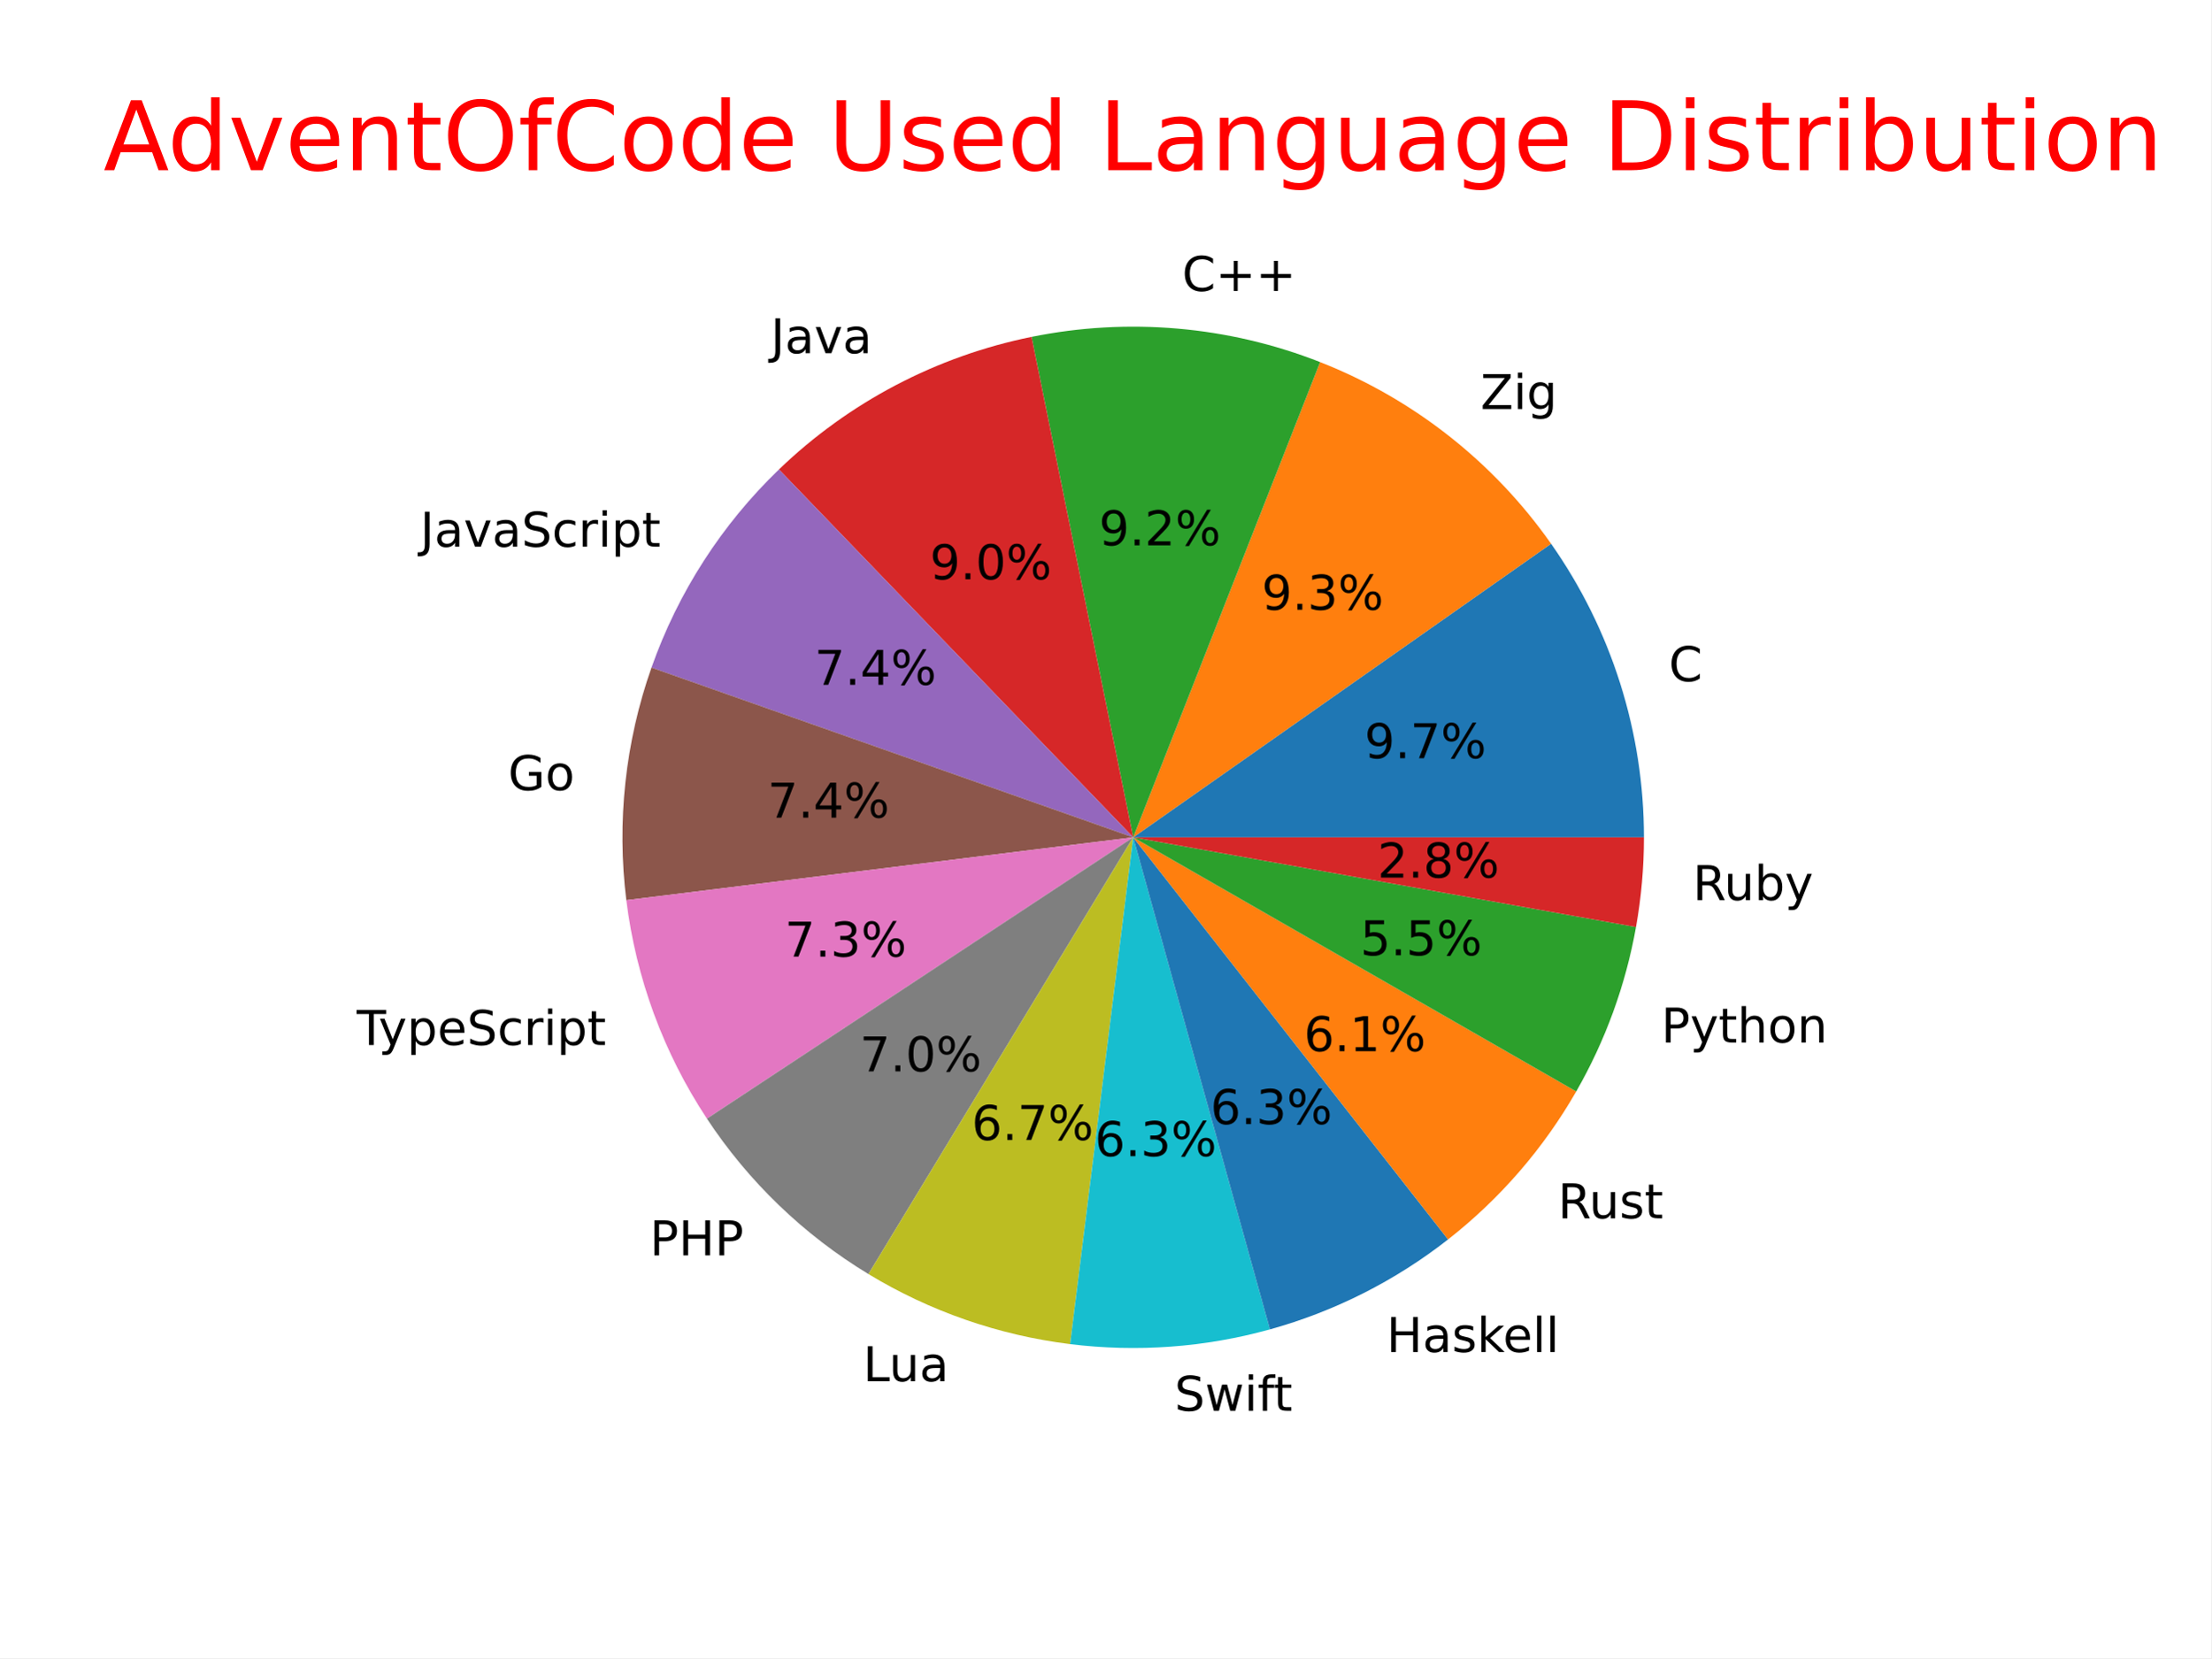
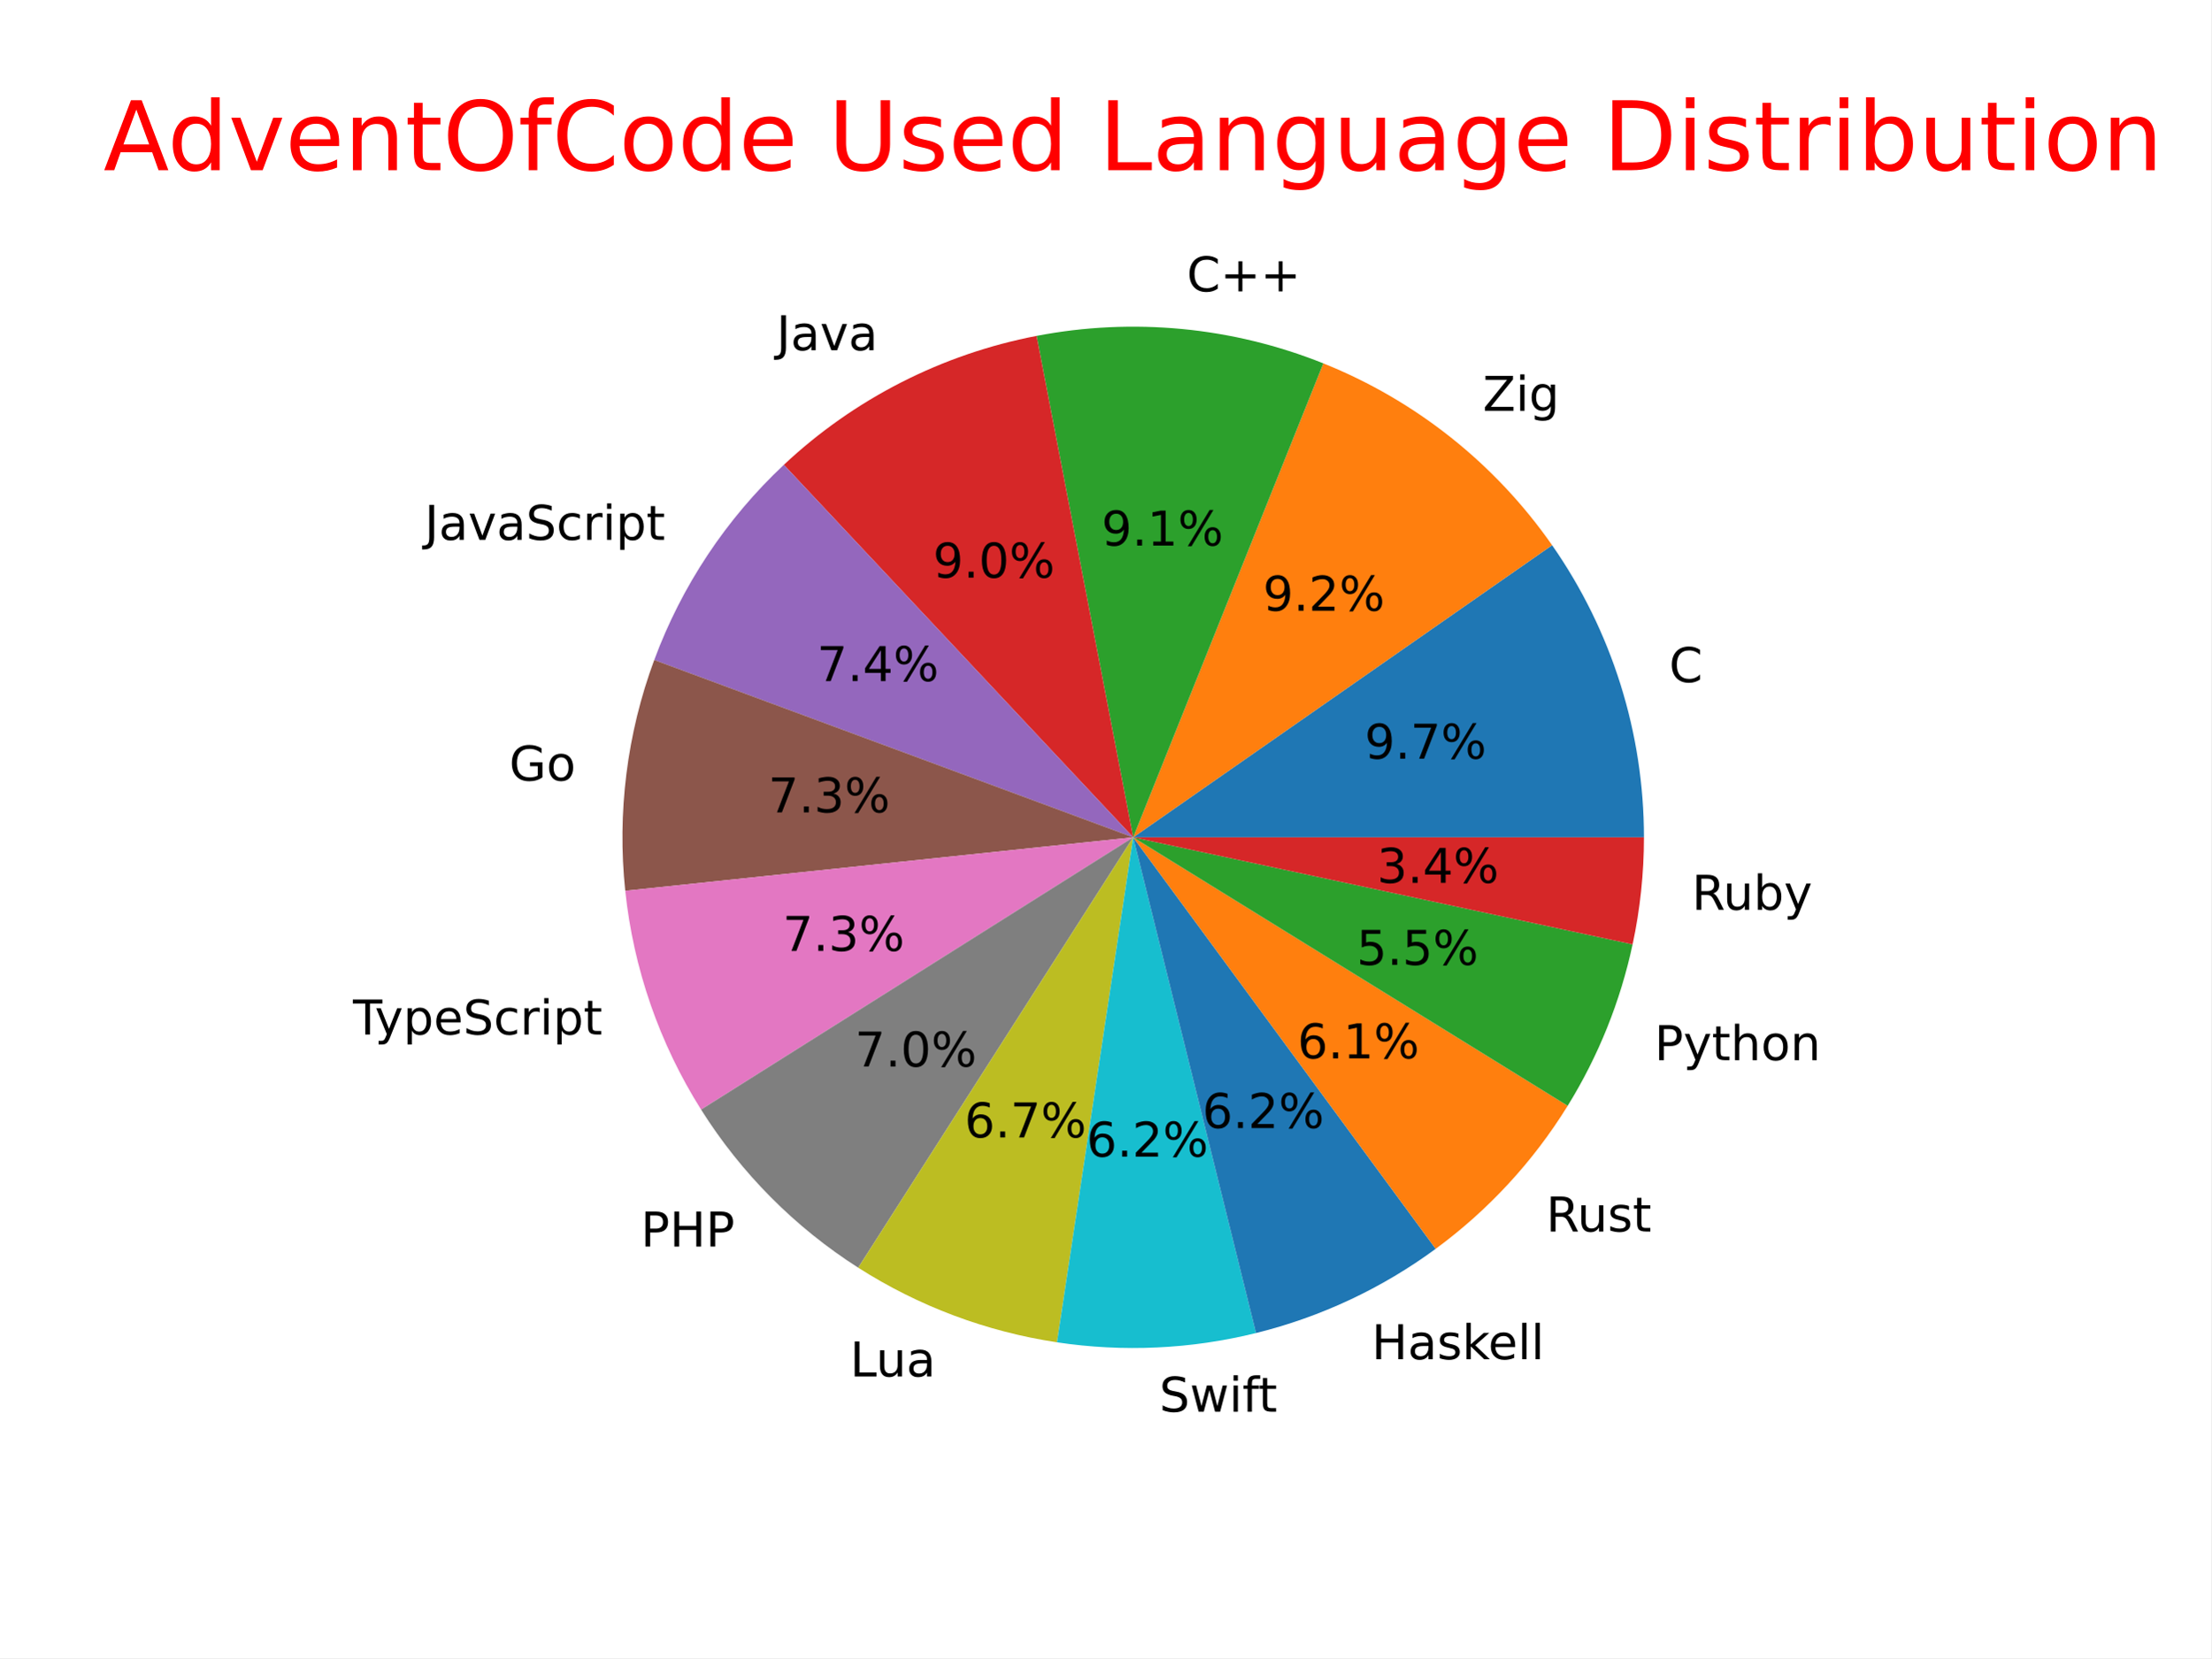
<svg xmlns="http://www.w3.org/2000/svg" xmlns:xlink="http://www.w3.org/1999/xlink" width="460.8pt" height="345.6pt" viewBox="0 0 460.8 345.6" version="1.1">
  <defs>
    <style type="text/css">*{stroke-linejoin: round; stroke-linecap: butt}</style>
  </defs>
  <g id="figure_1">
    <g id="patch_1">
      <path d="M 0 345.6  L 460.8 345.6  L 460.8 0  L 0 0  z " style="fill: #ffffff" />
    </g>
    <g id="axes_1">
      <g id="patch_2">
-         <path d="M 342.605 174.528  C 342.605 163.639 340.934 152.815 337.651 142.433  C 334.368 132.051 329.511 122.234 323.25 113.325  L 236.16 174.528  z " style="fill: #1f77b4" />
+         <path d="M 342.605 174.528  C 342.605 163.701 340.953 152.937 337.706 142.609  C 334.46 132.28 329.656 122.507 323.462 113.627  L 236.16 174.528  z " style="fill: #1f77b4" />
      </g>
      <g id="patch_3">
-         <path d="M 323.25 113.325  C 317.288 104.841 310.118 97.273 301.967 90.863  C 293.817 84.452 284.773 79.266 275.123 75.471  L 236.16 174.528  z " style="fill: #ff7f0e" />
+         <path d="M 323.462 113.627  C 317.563 105.171 310.466 97.616 302.395 91.2  C 294.323 84.785 285.362 79.576 275.793 75.737  L 236.16 174.528  z " style="fill: #ff7f0e" />
      </g>
      <g id="patch_4">
-         <path d="M 275.123 75.471  C 265.612 71.729 255.611 69.378 245.429 68.488  C 235.248 67.598 224.991 68.179 214.975 70.213  L 236.16 174.528  z " style="fill: #2ca02c" />
+         <path d="M 275.793 75.737  C 266.361 71.953 256.436 69.539 246.32 68.569  C 236.203 67.599 226 68.083 216.021 70.006  L 236.16 174.528  z " style="fill: #2ca02c" />
      </g>
      <g id="patch_5">
-         <path d="M 214.975 70.213  C 205.116 72.215 195.591 75.605 186.683 80.281  C 177.776 84.957 169.577 90.872 162.33 97.849  L 236.16 174.528  z " style="fill: #d62728" />
+         <path d="M 216.021 70.006  C 206.199 71.898 196.693 75.166 187.783 79.712  C 178.872 84.258 170.647 90.037 163.351 96.879  L 236.16 174.528  z " style="fill: #d62728" />
      </g>
      <g id="patch_6">
-         <path d="M 162.33 97.849  C 156.375 103.583 151.108 109.991 146.636 116.943  C 142.165 123.895 138.518 131.345 135.77 139.141  L 236.16 174.528  z " style="fill: #9467bd" />
+         <path d="M 163.351 96.879  C 157.355 102.502 152.03 108.799 147.484 115.647  C 142.937 122.494 139.199 129.845 136.344 137.553  L 236.16 174.528  z " style="fill: #9467bd" />
      </g>
      <g id="patch_7">
-         <path d="M 135.77 139.141  C 133.04 146.884 131.216 154.916 130.333 163.078  C 129.45 171.24 129.514 179.477 130.524 187.624  L 236.16 174.528  z " style="fill: #8c564b" />
+         <path d="M 136.344 137.553  C 133.508 145.208 131.562 153.163 130.545 161.263  C 129.528 169.362 129.445 177.552 130.3 185.67  L 236.16 174.528  z " style="fill: #8c564b" />
      </g>
      <g id="patch_8">
-         <path d="M 130.524 187.624  C 131.529 195.733 133.465 203.699 136.292 211.365  C 139.12 219.03 142.821 226.345 147.322 233.164  L 236.16 174.528  z " style="fill: #e377c2" />
+         <path d="M 130.3 185.67  C 131.15 193.75 132.923 201.705 135.583 209.382  C 138.243 217.058 141.774 224.405 146.105 231.278  L 236.16 174.528  z " style="fill: #e377c2" />
      </g>
      <g id="patch_9">
-         <path d="M 147.322 233.164  C 151.65 239.722 156.691 245.78 162.353 251.229  C 168.014 256.677 174.262 261.481 180.981 265.554  L 236.16 174.528  z " style="fill: #7f7f7f" />
+         <path d="M 146.105 231.278  C 150.27 237.888 155.151 244.019 160.658 249.561  C 166.165 255.103 172.266 260.021 178.849 264.227  L 236.16 174.528  z " style="fill: #7f7f7f" />
      </g>
      <g id="patch_10">
-         <path d="M 180.981 265.554  C 187.376 269.431 194.162 272.623 201.226 275.077  C 208.291 277.532 215.594 279.235 223.015 280.158  L 236.16 174.528  z " style="fill: #bcbd22" />
+         <path d="M 178.849 264.227  C 185.116 268.231 191.784 271.567 198.746 274.181  C 205.707 276.794 212.924 278.671 220.276 279.781  L 236.16 174.528  z " style="fill: #bcbd22" />
      </g>
      <g id="patch_11">
-         <path d="M 223.015 280.158  C 229.972 281.024 236.997 281.2 243.989 280.685  C 250.98 280.169 257.903 278.964 264.658 277.087  L 236.16 174.528  z " style="fill: #17becf" />
+         <path d="M 220.276 279.781  C 227.169 280.821 234.147 281.182 241.11 280.858  C 248.073 280.533 254.988 279.526 261.754 277.85  L 236.16 174.528  z " style="fill: #17becf" />
      </g>
      <g id="patch_12">
-         <path d="M 264.658 277.087  C 271.386 275.218 277.914 272.691 284.147 269.543  C 290.38 266.395 296.288 262.641 301.786 258.336  L 236.16 174.528  z " style="fill: #1f77b4" />
+         <path d="M 261.754 277.85  C 268.493 276.181 275.054 273.856 281.341 270.909  C 287.627 267.961 293.611 264.406 299.205 260.294  L 236.16 174.528  z " style="fill: #1f77b4" />
      </g>
      <g id="patch_13">
-         <path d="M 301.786 258.336  C 307.175 254.116 312.145 249.386 316.626 244.211  C 321.107 239.037 325.078 233.442 328.485 227.505  L 236.16 174.528  z " style="fill: #ff7f0e" />
+         <path d="M 299.205 260.294  C 304.689 256.263 309.774 251.715 314.389 246.713  C 319.005 241.711 323.13 236.278 326.708 230.488  L 236.16 174.528  z " style="fill: #ff7f0e" />
      </g>
      <g id="patch_14">
-         <path d="M 328.485 227.505  C 331.528 222.203 334.108 216.648 336.197 210.902  C 338.286 205.157 339.876 199.242 340.95 193.223  L 236.16 174.528  z " style="fill: #2ca02c" />
+         <path d="M 326.708 230.488  C 329.904 225.317 332.651 219.881 334.919 214.241  C 337.187 208.601 338.968 202.777 340.242 196.834  L 236.16 174.528  z " style="fill: #2ca02c" />
      </g>
      <g id="patch_15">
-         <path d="M 340.95 193.223  C 341.5 190.139 341.914 187.033 342.19 183.912  C 342.467 180.792 342.605 177.661 342.605 174.528  L 236.16 174.528  z " style="fill: #d62728" />
+         <path d="M 340.242 196.834  C 341.027 193.17 341.618 189.469 342.012 185.743  C 342.407 182.018 342.605 178.274 342.605 174.528  L 236.16 174.528  z " style="fill: #d62728" />
      </g>
      <g id="matplotlib.axis_1" />
      <g id="matplotlib.axis_2" />
      <g id="text_1">
-         <g transform="translate(347.7999 141.9826) scale(0.1 -0.1)">
+         <g transform="translate(347.861 142.1762) scale(0.1 -0.1)">
          <defs>
            <path id="DejaVuSans-43" d="M 4122 4306  L 4122 3641  Q 3803 3938 3442 4084  Q 3081 4231 2675 4231  Q 1875 4231 1450 3742  Q 1025 3253 1025 2328  Q 1025 1406 1450 917  Q 1875 428 2675 428  Q 3081 428 3442 575  Q 3803 722 4122 1019  L 4122 359  Q 3791 134 3420 21  Q 3050 -91 2638 -91  Q 1578 -91 968 557  Q 359 1206 359 2328  Q 359 3453 968 4101  Q 1578 4750 2638 4750  Q 3056 4750 3426 4639  Q 3797 4528 4122 4306  z " transform="scale(0.015625)" />
          </defs>
          <use xlink:href="#DejaVuSans-43" />
        </g>
      </g>
      <g id="text_2">
-         <g transform="translate(284.3522 158.0302) scale(0.1 -0.1)">
+         <g transform="translate(284.3854 158.1358) scale(0.1 -0.1)">
          <defs>
            <path id="DejaVuSans-39" d="M 703 97  L 703 672  Q 941 559 1184 500  Q 1428 441 1663 441  Q 2288 441 2617 861  Q 2947 1281 2994 2138  Q 2813 1869 2534 1725  Q 2256 1581 1919 1581  Q 1219 1581 811 2004  Q 403 2428 403 3163  Q 403 3881 828 4315  Q 1253 4750 1959 4750  Q 2769 4750 3195 4129  Q 3622 3509 3622 2328  Q 3622 1225 3098 567  Q 2575 -91 1691 -91  Q 1453 -91 1209 -44  Q 966 3 703 97  z M 1959 2075  Q 2384 2075 2632 2365  Q 2881 2656 2881 3163  Q 2881 3666 2632 3958  Q 2384 4250 1959 4250  Q 1534 4250 1286 3958  Q 1038 3666 1038 3163  Q 1038 2656 1286 2365  Q 1534 2075 1959 2075  z " transform="scale(0.015625)" />
            <path id="DejaVuSans-2e" d="M 684 794  L 1344 794  L 1344 0  L 684 0  L 684 794  z " transform="scale(0.015625)" />
            <path id="DejaVuSans-37" d="M 525 4666  L 3525 4666  L 3525 4397  L 1831 0  L 1172 0  L 2766 4134  L 525 4134  L 525 4666  z " transform="scale(0.015625)" />
            <path id="DejaVuSans-25" d="M 4653 2053  Q 4381 2053 4226 1822  Q 4072 1591 4072 1178  Q 4072 772 4226 539  Q 4381 306 4653 306  Q 4919 306 5073 539  Q 5228 772 5228 1178  Q 5228 1588 5073 1820  Q 4919 2053 4653 2053  z M 4653 2450  Q 5147 2450 5437 2106  Q 5728 1763 5728 1178  Q 5728 594 5436 251  Q 5144 -91 4653 -91  Q 4153 -91 3862 251  Q 3572 594 3572 1178  Q 3572 1766 3864 2108  Q 4156 2450 4653 2450  z M 1428 4353  Q 1159 4353 1004 4120  Q 850 3888 850 3481  Q 850 3069 1003 2837  Q 1156 2606 1428 2606  Q 1700 2606 1854 2837  Q 2009 3069 2009 3481  Q 2009 3884 1853 4118  Q 1697 4353 1428 4353  z M 4250 4750  L 4750 4750  L 1831 -91  L 1331 -91  L 4250 4750  z M 1428 4750  Q 1922 4750 2215 4408  Q 2509 4066 2509 3481  Q 2509 2891 2217 2550  Q 1925 2209 1428 2209  Q 931 2209 642 2551  Q 353 2894 353 3481  Q 353 4063 643 4406  Q 934 4750 1428 4750  z " transform="scale(0.015625)" />
          </defs>
          <use xlink:href="#DejaVuSans-39" />
          <use xlink:href="#DejaVuSans-2e" x="63.623" />
          <use xlink:href="#DejaVuSans-37" x="95.41" />
          <use xlink:href="#DejaVuSans-25" x="159.033" />
        </g>
      </g>
      <g id="text_3">
-         <g transform="translate(308.5479 85.25534) scale(0.1 -0.1)">
+         <g transform="translate(309.018 85.62708) scale(0.1 -0.1)">
          <defs>
            <path id="DejaVuSans-5a" d="M 359 4666  L 4025 4666  L 4025 4184  L 1075 531  L 4097 531  L 4097 0  L 288 0  L 288 481  L 3238 4134  L 359 4134  L 359 4666  z " transform="scale(0.015625)" />
            <path id="DejaVuSans-69" d="M 603 3500  L 1178 3500  L 1178 0  L 603 0  L 603 3500  z M 603 4863  L 1178 4863  L 1178 4134  L 603 4134  L 603 4863  z " transform="scale(0.015625)" />
            <path id="DejaVuSans-67" d="M 2906 1791  Q 2906 2416 2648 2759  Q 2391 3103 1925 3103  Q 1463 3103 1205 2759  Q 947 2416 947 1791  Q 947 1169 1205 825  Q 1463 481 1925 481  Q 2391 481 2648 825  Q 2906 1169 2906 1791  z M 3481 434  Q 3481 -459 3084 -895  Q 2688 -1331 1869 -1331  Q 1566 -1331 1297 -1286  Q 1028 -1241 775 -1147  L 775 -588  Q 1028 -725 1275 -790  Q 1522 -856 1778 -856  Q 2344 -856 2625 -561  Q 2906 -266 2906 331  L 2906 616  Q 2728 306 2450 153  Q 2172 0 1784 0  Q 1141 0 747 490  Q 353 981 353 1791  Q 353 2603 747 3093  Q 1141 3584 1784 3584  Q 2172 3584 2450 3431  Q 2728 3278 2906 2969  L 2906 3500  L 3481 3500  L 3481 434  z " transform="scale(0.015625)" />
          </defs>
          <use xlink:href="#DejaVuSans-5a" />
          <use xlink:href="#DejaVuSans-69" x="68.506" />
          <use xlink:href="#DejaVuSans-67" x="96.289" />
        </g>
      </g>
      <g id="text_4">
-         <g transform="translate(262.9419 127.0881) scale(0.1 -0.1)">
-           <defs>
-             <path id="DejaVuSans-33" d="M 2597 2516  Q 3050 2419 3304 2112  Q 3559 1806 3559 1356  Q 3559 666 3084 287  Q 2609 -91 1734 -91  Q 1441 -91 1130 -33  Q 819 25 488 141  L 488 750  Q 750 597 1062 519  Q 1375 441 1716 441  Q 2309 441 2620 675  Q 2931 909 2931 1356  Q 2931 1769 2642 2001  Q 2353 2234 1838 2234  L 1294 2234  L 1294 2753  L 1863 2753  Q 2328 2753 2575 2939  Q 2822 3125 2822 3475  Q 2822 3834 2567 4026  Q 2313 4219 1838 4219  Q 1578 4219 1281 4162  Q 984 4106 628 3988  L 628 4550  Q 988 4650 1302 4700  Q 1616 4750 1894 4750  Q 2613 4750 3031 4423  Q 3450 4097 3450 3541  Q 3450 3153 3228 2886  Q 3006 2619 2597 2516  z " transform="scale(0.015625)" />
+         <g transform="translate(263.1984 127.2908) scale(0.1 -0.1)">
+           <defs>
+             <path id="DejaVuSans-32" d="M 1228 531  L 3431 531  L 3431 0  L 469 0  L 469 531  Q 828 903 1448 1529  Q 2069 2156 2228 2338  Q 2531 2678 2651 2914  Q 2772 3150 2772 3378  Q 2772 3750 2511 3984  Q 2250 4219 1831 4219  Q 1534 4219 1204 4116  Q 875 4013 500 3803  L 500 4441  Q 881 4594 1212 4672  Q 1544 4750 1819 4750  Q 2544 4750 2975 4387  Q 3406 4025 3406 3419  Q 3406 3131 3298 2873  Q 3191 2616 2906 2266  Q 2828 2175 2409 1742  Q 1991 1309 1228 531  z " transform="scale(0.015625)" />
          </defs>
          <use xlink:href="#DejaVuSans-39" />
          <use xlink:href="#DejaVuSans-2e" x="63.623" />
-           <use xlink:href="#DejaVuSans-33" x="95.41" />
+           <use xlink:href="#DejaVuSans-32" x="95.41" />
          <use xlink:href="#DejaVuSans-25" x="159.033" />
        </g>
      </g>
      <g id="text_5">
-         <g transform="translate(246.3564 60.6429) scale(0.1 -0.1)">
+         <g transform="translate(247.3356 60.73264) scale(0.1 -0.1)">
          <defs>
            <path id="DejaVuSans-2b" d="M 2944 4013  L 2944 2272  L 4684 2272  L 4684 1741  L 2944 1741  L 2944 0  L 2419 0  L 2419 1741  L 678 1741  L 678 2272  L 2419 2272  L 2419 4013  L 2944 4013  z " transform="scale(0.015625)" />
          </defs>
          <use xlink:href="#DejaVuSans-43" />
          <use xlink:href="#DejaVuSans-2b" x="69.824" />
          <use xlink:href="#DejaVuSans-2b" x="153.613" />
        </g>
      </g>
      <g id="text_6">
-         <g transform="translate(229.0193 113.6631) scale(0.1 -0.1)">
-           <defs>
-             <path id="DejaVuSans-32" d="M 1228 531  L 3431 531  L 3431 0  L 469 0  L 469 531  Q 828 903 1448 1529  Q 2069 2156 2228 2338  Q 2531 2678 2651 2914  Q 2772 3150 2772 3378  Q 2772 3750 2511 3984  Q 2250 4219 1831 4219  Q 1534 4219 1204 4116  Q 875 4013 500 3803  L 500 4441  Q 881 4594 1212 4672  Q 1544 4750 1819 4750  Q 2544 4750 2975 4387  Q 3406 4025 3406 3419  Q 3406 3131 3298 2873  Q 3191 2616 2906 2266  Q 2828 2175 2409 1742  Q 1991 1309 1228 531  z " transform="scale(0.015625)" />
+         <g transform="translate(229.5534 113.7121) scale(0.1 -0.1)">
+           <defs>
+             <path id="DejaVuSans-31" d="M 794 531  L 1825 531  L 1825 4091  L 703 3866  L 703 4441  L 1819 4666  L 2450 4666  L 2450 531  L 3481 531  L 3481 0  L 794 0  L 794 531  z " transform="scale(0.015625)" />
          </defs>
          <use xlink:href="#DejaVuSans-39" />
          <use xlink:href="#DejaVuSans-2e" x="63.623" />
-           <use xlink:href="#DejaVuSans-32" x="95.41" />
+           <use xlink:href="#DejaVuSans-31" x="95.41" />
          <use xlink:href="#DejaVuSans-25" x="159.033" />
        </g>
      </g>
      <g id="text_7">
-         <g transform="translate(160.6107 73.61533) scale(0.1 -0.1)">
+         <g transform="translate(161.8198 72.98953) scale(0.1 -0.1)">
          <defs>
            <path id="DejaVuSans-4a" d="M 628 4666  L 1259 4666  L 1259 325  Q 1259 -519 939 -900  Q 619 -1281 -91 -1281  L -331 -1281  L -331 -750  L -134 -750  Q 284 -750 456 -515  Q 628 -281 628 325  L 628 4666  z " transform="scale(0.015625)" />
            <path id="DejaVuSans-61" d="M 2194 1759  Q 1497 1759 1228 1600  Q 959 1441 959 1056  Q 959 750 1161 570  Q 1363 391 1709 391  Q 2188 391 2477 730  Q 2766 1069 2766 1631  L 2766 1759  L 2194 1759  z M 3341 1997  L 3341 0  L 2766 0  L 2766 531  Q 2569 213 2275 61  Q 1981 -91 1556 -91  Q 1019 -91 701 211  Q 384 513 384 1019  Q 384 1609 779 1909  Q 1175 2209 1959 2209  L 2766 2209  L 2766 2266  Q 2766 2663 2505 2880  Q 2244 3097 1772 3097  Q 1472 3097 1187 3025  Q 903 2953 641 2809  L 641 3341  Q 956 3463 1253 3523  Q 1550 3584 1831 3584  Q 2591 3584 2966 3190  Q 3341 2797 3341 1997  z " transform="scale(0.015625)" />
            <path id="DejaVuSans-76" d="M 191 3500  L 800 3500  L 1894 563  L 2988 3500  L 3597 3500  L 2284 0  L 1503 0  L 191 3500  z " transform="scale(0.015625)" />
          </defs>
          <use xlink:href="#DejaVuSans-4a" />
          <use xlink:href="#DejaVuSans-61" x="29.492" />
          <use xlink:href="#DejaVuSans-76" x="90.771" />
          <use xlink:href="#DejaVuSans-61" x="149.951" />
        </g>
      </g>
      <g id="text_8">
-         <g transform="translate(193.7717 120.739) scale(0.1 -0.1)">
+         <g transform="translate(194.4312 120.3976) scale(0.1 -0.1)">
          <defs>
            <path id="DejaVuSans-30" d="M 2034 4250  Q 1547 4250 1301 3770  Q 1056 3291 1056 2328  Q 1056 1369 1301 889  Q 1547 409 2034 409  Q 2525 409 2770 889  Q 3016 1369 3016 2328  Q 3016 3291 2770 3770  Q 2525 4250 2034 4250  z M 2034 4750  Q 2819 4750 3233 4129  Q 3647 3509 3647 2328  Q 3647 1150 3233 529  Q 2819 -91 2034 -91  Q 1250 -91 836 529  Q 422 1150 422 2328  Q 422 3509 836 4129  Q 1250 4750 2034 4750  z " transform="scale(0.015625)" />
          </defs>
          <use xlink:href="#DejaVuSans-39" />
          <use xlink:href="#DejaVuSans-2e" x="63.623" />
          <use xlink:href="#DejaVuSans-30" x="95.41" />
          <use xlink:href="#DejaVuSans-25" x="159.033" />
        </g>
      </g>
      <g id="text_9">
-         <g transform="translate(87.55446 113.9438) scale(0.1 -0.1)">
+         <g transform="translate(88.4863 112.518) scale(0.1 -0.1)">
          <defs>
            <path id="DejaVuSans-53" d="M 3425 4513  L 3425 3897  Q 3066 4069 2747 4153  Q 2428 4238 2131 4238  Q 1616 4238 1336 4038  Q 1056 3838 1056 3469  Q 1056 3159 1242 3001  Q 1428 2844 1947 2747  L 2328 2669  Q 3034 2534 3370 2195  Q 3706 1856 3706 1288  Q 3706 609 3251 259  Q 2797 -91 1919 -91  Q 1588 -91 1214 -16  Q 841 59 441 206  L 441 856  Q 825 641 1194 531  Q 1563 422 1919 422  Q 2459 422 2753 634  Q 3047 847 3047 1241  Q 3047 1584 2836 1778  Q 2625 1972 2144 2069  L 1759 2144  Q 1053 2284 737 2584  Q 422 2884 422 3419  Q 422 4038 858 4394  Q 1294 4750 2059 4750  Q 2388 4750 2728 4690  Q 3069 4631 3425 4513  z " transform="scale(0.015625)" />
            <path id="DejaVuSans-63" d="M 3122 3366  L 3122 2828  Q 2878 2963 2633 3030  Q 2388 3097 2138 3097  Q 1578 3097 1268 2742  Q 959 2388 959 1747  Q 959 1106 1268 751  Q 1578 397 2138 397  Q 2388 397 2633 464  Q 2878 531 3122 666  L 3122 134  Q 2881 22 2623 -34  Q 2366 -91 2075 -91  Q 1284 -91 818 406  Q 353 903 353 1747  Q 353 2603 823 3093  Q 1294 3584 2113 3584  Q 2378 3584 2631 3529  Q 2884 3475 3122 3366  z " transform="scale(0.015625)" />
            <path id="DejaVuSans-72" d="M 2631 2963  Q 2534 3019 2420 3045  Q 2306 3072 2169 3072  Q 1681 3072 1420 2755  Q 1159 2438 1159 1844  L 1159 0  L 581 0  L 581 3500  L 1159 3500  L 1159 2956  Q 1341 3275 1631 3429  Q 1922 3584 2338 3584  Q 2397 3584 2469 3576  Q 2541 3569 2628 3553  L 2631 2963  z " transform="scale(0.015625)" />
            <path id="DejaVuSans-70" d="M 1159 525  L 1159 -1331  L 581 -1331  L 581 3500  L 1159 3500  L 1159 2969  Q 1341 3281 1617 3432  Q 1894 3584 2278 3584  Q 2916 3584 3314 3078  Q 3713 2572 3713 1747  Q 3713 922 3314 415  Q 2916 -91 2278 -91  Q 1894 -91 1617 61  Q 1341 213 1159 525  z M 3116 1747  Q 3116 2381 2855 2742  Q 2594 3103 2138 3103  Q 1681 3103 1420 2742  Q 1159 2381 1159 1747  Q 1159 1113 1420 752  Q 1681 391 2138 391  Q 2594 391 2855 752  Q 3116 1113 3116 1747  z " transform="scale(0.015625)" />
            <path id="DejaVuSans-74" d="M 1172 4494  L 1172 3500  L 2356 3500  L 2356 3053  L 1172 3053  L 1172 1153  Q 1172 725 1289 603  Q 1406 481 1766 481  L 2356 481  L 2356 0  L 1766 0  Q 1100 0 847 248  Q 594 497 594 1153  L 594 3053  L 172 3053  L 172 3500  L 594 3500  L 594 4494  L 1172 4494  z " transform="scale(0.015625)" />
          </defs>
          <use xlink:href="#DejaVuSans-4a" />
          <use xlink:href="#DejaVuSans-61" x="29.492" />
          <use xlink:href="#DejaVuSans-76" x="90.771" />
          <use xlink:href="#DejaVuSans-61" x="149.951" />
          <use xlink:href="#DejaVuSans-53" x="211.23" />
          <use xlink:href="#DejaVuSans-63" x="274.707" />
          <use xlink:href="#DejaVuSans-72" x="329.688" />
          <use xlink:href="#DejaVuSans-69" x="370.801" />
          <use xlink:href="#DejaVuSans-70" x="398.584" />
          <use xlink:href="#DejaVuSans-74" x="462.061" />
        </g>
      </g>
      <g id="text_10">
-         <g transform="translate(169.7436 142.7363) scale(0.1 -0.1)">
+         <g transform="translate(170.2518 141.9587) scale(0.1 -0.1)">
          <defs>
            <path id="DejaVuSans-34" d="M 2419 4116  L 825 1625  L 2419 1625  L 2419 4116  z M 2253 4666  L 3047 4666  L 3047 1625  L 3713 1625  L 3713 1100  L 3047 1100  L 3047 0  L 2419 0  L 2419 1100  L 313 1100  L 313 1709  L 2253 4666  z " transform="scale(0.015625)" />
          </defs>
          <use xlink:href="#DejaVuSans-37" />
          <use xlink:href="#DejaVuSans-2e" x="63.623" />
          <use xlink:href="#DejaVuSans-34" x="95.41" />
          <use xlink:href="#DejaVuSans-25" x="159.033" />
        </g>
      </g>
      <g id="text_11">
-         <g transform="translate(105.8829 164.6925) scale(0.1 -0.1)">
+         <g transform="translate(106.1163 162.6954) scale(0.1 -0.1)">
          <defs>
            <path id="DejaVuSans-47" d="M 3809 666  L 3809 1919  L 2778 1919  L 2778 2438  L 4434 2438  L 4434 434  Q 4069 175 3628 42  Q 3188 -91 2688 -91  Q 1594 -91 976 548  Q 359 1188 359 2328  Q 359 3472 976 4111  Q 1594 4750 2688 4750  Q 3144 4750 3555 4637  Q 3966 4525 4313 4306  L 4313 3634  Q 3963 3931 3569 4081  Q 3175 4231 2741 4231  Q 1884 4231 1454 3753  Q 1025 3275 1025 2328  Q 1025 1384 1454 906  Q 1884 428 2741 428  Q 3075 428 3337 486  Q 3600 544 3809 666  z " transform="scale(0.015625)" />
            <path id="DejaVuSans-6f" d="M 1959 3097  Q 1497 3097 1228 2736  Q 959 2375 959 1747  Q 959 1119 1226 758  Q 1494 397 1959 397  Q 2419 397 2687 759  Q 2956 1122 2956 1747  Q 2956 2369 2687 2733  Q 2419 3097 1959 3097  z M 1959 3584  Q 2709 3584 3137 3096  Q 3566 2609 3566 1747  Q 3566 888 3137 398  Q 2709 -91 1959 -91  Q 1206 -91 779 398  Q 353 888 353 1747  Q 353 2609 779 3096  Q 1206 3584 1959 3584  z " transform="scale(0.015625)" />
          </defs>
          <use xlink:href="#DejaVuSans-47" />
          <use xlink:href="#DejaVuSans-6f" x="77.49" />
        </g>
      </g>
      <g id="text_12">
-         <g transform="translate(159.9613 170.4174) scale(0.1 -0.1)">
+         <g transform="translate(160.0887 169.3281) scale(0.1 -0.1)">
+           <defs>
+             <path id="DejaVuSans-33" d="M 2597 2516  Q 3050 2419 3304 2112  Q 3559 1806 3559 1356  Q 3559 666 3084 287  Q 2609 -91 1734 -91  Q 1441 -91 1130 -33  Q 819 25 488 141  L 488 750  Q 750 597 1062 519  Q 1375 441 1716 441  Q 2309 441 2620 675  Q 2931 909 2931 1356  Q 2931 1769 2642 2001  Q 2353 2234 1838 2234  L 1294 2234  L 1294 2753  L 1863 2753  Q 2328 2753 2575 2939  Q 2822 3125 2822 3475  Q 2822 3834 2567 4026  Q 2313 4219 1838 4219  Q 1578 4219 1281 4162  Q 984 4106 628 3988  L 628 4550  Q 988 4650 1302 4700  Q 1616 4750 1894 4750  Q 2613 4750 3031 4423  Q 3450 4097 3450 3541  Q 3450 3153 3228 2886  Q 3006 2619 2597 2516  z " transform="scale(0.015625)" />
+           </defs>
          <use xlink:href="#DejaVuSans-37" />
          <use xlink:href="#DejaVuSans-2e" x="63.623" />
-           <use xlink:href="#DejaVuSans-34" x="95.41" />
+           <use xlink:href="#DejaVuSans-33" x="95.41" />
          <use xlink:href="#DejaVuSans-25" x="159.033" />
        </g>
      </g>
      <g id="text_13">
-         <g transform="translate(74.33521 217.8077) scale(0.1 -0.1)">
+         <g transform="translate(73.55516 215.6266) scale(0.1 -0.1)">
          <defs>
            <path id="DejaVuSans-54" d="M -19 4666  L 3928 4666  L 3928 4134  L 2272 4134  L 2272 0  L 1638 0  L 1638 4134  L -19 4134  L -19 4666  z " transform="scale(0.015625)" />
            <path id="DejaVuSans-79" d="M 2059 -325  Q 1816 -950 1584 -1140  Q 1353 -1331 966 -1331  L 506 -1331  L 506 -850  L 844 -850  Q 1081 -850 1212 -737  Q 1344 -625 1503 -206  L 1606 56  L 191 3500  L 800 3500  L 1894 763  L 2988 3500  L 3597 3500  L 2059 -325  z " transform="scale(0.015625)" />
            <path id="DejaVuSans-65" d="M 3597 1894  L 3597 1613  L 953 1613  Q 991 1019 1311 708  Q 1631 397 2203 397  Q 2534 397 2845 478  Q 3156 559 3463 722  L 3463 178  Q 3153 47 2828 -22  Q 2503 -91 2169 -91  Q 1331 -91 842 396  Q 353 884 353 1716  Q 353 2575 817 3079  Q 1281 3584 2069 3584  Q 2775 3584 3186 3129  Q 3597 2675 3597 1894  z M 3022 2063  Q 3016 2534 2758 2815  Q 2500 3097 2075 3097  Q 1594 3097 1305 2825  Q 1016 2553 972 2059  L 3022 2063  z " transform="scale(0.015625)" />
          </defs>
          <use xlink:href="#DejaVuSans-54" />
          <use xlink:href="#DejaVuSans-79" x="45.459" />
          <use xlink:href="#DejaVuSans-70" x="104.639" />
          <use xlink:href="#DejaVuSans-65" x="168.115" />
          <use xlink:href="#DejaVuSans-53" x="229.639" />
          <use xlink:href="#DejaVuSans-63" x="293.115" />
          <use xlink:href="#DejaVuSans-72" x="348.096" />
          <use xlink:href="#DejaVuSans-69" x="389.209" />
          <use xlink:href="#DejaVuSans-70" x="416.992" />
          <use xlink:href="#DejaVuSans-74" x="480.469" />
        </g>
      </g>
      <g id="text_14">
-         <g transform="translate(163.537 199.3893) scale(0.1 -0.1)">
+         <g transform="translate(163.1115 198.1997) scale(0.1 -0.1)">
          <use xlink:href="#DejaVuSans-37" />
          <use xlink:href="#DejaVuSans-2e" x="63.623" />
          <use xlink:href="#DejaVuSans-33" x="95.41" />
          <use xlink:href="#DejaVuSans-25" x="159.033" />
        </g>
      </g>
      <g id="text_15">
-         <g transform="translate(135.3923 261.658) scale(0.1 -0.1)">
+         <g transform="translate(133.5281 259.8236) scale(0.1 -0.1)">
          <defs>
            <path id="DejaVuSans-50" d="M 1259 4147  L 1259 2394  L 2053 2394  Q 2494 2394 2734 2622  Q 2975 2850 2975 3272  Q 2975 3691 2734 3919  Q 2494 4147 2053 4147  L 1259 4147  z M 628 4666  L 2053 4666  Q 2838 4666 3239 4311  Q 3641 3956 3641 3272  Q 3641 2581 3239 2228  Q 2838 1875 2053 1875  L 1259 1875  L 1259 0  L 628 0  L 628 4666  z " transform="scale(0.015625)" />
            <path id="DejaVuSans-48" d="M 628 4666  L 1259 4666  L 1259 2753  L 3553 2753  L 3553 4666  L 4184 4666  L 4184 0  L 3553 0  L 3553 2222  L 1259 2222  L 1259 0  L 628 0  L 628 4666  z " transform="scale(0.015625)" />
          </defs>
          <use xlink:href="#DejaVuSans-50" />
          <use xlink:href="#DejaVuSans-48" x="60.303" />
          <use xlink:href="#DejaVuSans-50" x="135.498" />
        </g>
      </g>
      <g id="text_16">
-         <g transform="translate(179.1733 223.3077) scale(0.1 -0.1)">
+         <g transform="translate(178.1564 222.3071) scale(0.1 -0.1)">
          <use xlink:href="#DejaVuSans-37" />
          <use xlink:href="#DejaVuSans-2e" x="63.623" />
          <use xlink:href="#DejaVuSans-30" x="95.41" />
          <use xlink:href="#DejaVuSans-25" x="159.033" />
        </g>
      </g>
      <g id="text_17">
-         <g transform="translate(179.8706 287.8915) scale(0.1 -0.1)">
+         <g transform="translate(177.1418 286.9054) scale(0.1 -0.1)">
          <defs>
            <path id="DejaVuSans-4c" d="M 628 4666  L 1259 4666  L 1259 531  L 3531 531  L 3531 0  L 628 0  L 628 4666  z " transform="scale(0.015625)" />
            <path id="DejaVuSans-75" d="M 544 1381  L 544 3500  L 1119 3500  L 1119 1403  Q 1119 906 1312 657  Q 1506 409 1894 409  Q 2359 409 2629 706  Q 2900 1003 2900 1516  L 2900 3500  L 3475 3500  L 3475 0  L 2900 0  L 2900 538  Q 2691 219 2414 64  Q 2138 -91 1772 -91  Q 1169 -91 856 284  Q 544 659 544 1381  z M 1991 3584  L 1991 3584  z " transform="scale(0.015625)" />
          </defs>
          <use xlink:href="#DejaVuSans-4c" />
          <use xlink:href="#DejaVuSans-75" x="53.963" />
          <use xlink:href="#DejaVuSans-61" x="117.342" />
        </g>
      </g>
      <g id="text_18">
-         <g transform="translate(202.4975 237.6169) scale(0.1 -0.1)">
+         <g transform="translate(201.0091 237.079) scale(0.1 -0.1)">
          <defs>
            <path id="DejaVuSans-36" d="M 2113 2584  Q 1688 2584 1439 2293  Q 1191 2003 1191 1497  Q 1191 994 1439 701  Q 1688 409 2113 409  Q 2538 409 2786 701  Q 3034 994 3034 1497  Q 3034 2003 2786 2293  Q 2538 2584 2113 2584  z M 3366 4563  L 3366 3988  Q 3128 4100 2886 4159  Q 2644 4219 2406 4219  Q 1781 4219 1451 3797  Q 1122 3375 1075 2522  Q 1259 2794 1537 2939  Q 1816 3084 2150 3084  Q 2853 3084 3261 2657  Q 3669 2231 3669 1497  Q 3669 778 3244 343  Q 2819 -91 2113 -91  Q 1303 -91 875 529  Q 447 1150 447 2328  Q 447 3434 972 4092  Q 1497 4750 2381 4750  Q 2619 4750 2861 4703  Q 3103 4656 3366 4563  z " transform="scale(0.015625)" />
          </defs>
          <use xlink:href="#DejaVuSans-36" />
          <use xlink:href="#DejaVuSans-2e" x="63.623" />
          <use xlink:href="#DejaVuSans-37" x="95.41" />
          <use xlink:href="#DejaVuSans-25" x="159.033" />
        </g>
      </g>
      <g id="text_19">
-         <g transform="translate(244.7714 294.0596) scale(0.1 -0.1)">
+         <g transform="translate(241.6052 294.25) scale(0.1 -0.1)">
          <defs>
            <path id="DejaVuSans-77" d="M 269 3500  L 844 3500  L 1563 769  L 2278 3500  L 2956 3500  L 3675 769  L 4391 3500  L 4966 3500  L 4050 0  L 3372 0  L 2619 2869  L 1863 0  L 1184 0  L 269 3500  z " transform="scale(0.015625)" />
            <path id="DejaVuSans-66" d="M 2375 4863  L 2375 4384  L 1825 4384  Q 1516 4384 1395 4259  Q 1275 4134 1275 3809  L 1275 3500  L 2222 3500  L 2222 3053  L 1275 3053  L 1275 0  L 697 0  L 697 3053  L 147 3053  L 147 3500  L 697 3500  L 697 3744  Q 697 4328 969 4595  Q 1241 4863 1831 4863  L 2375 4863  z " transform="scale(0.015625)" />
          </defs>
          <use xlink:href="#DejaVuSans-53" />
          <use xlink:href="#DejaVuSans-77" x="63.477" />
          <use xlink:href="#DejaVuSans-69" x="145.264" />
          <use xlink:href="#DejaVuSans-66" x="173.047" />
          <use xlink:href="#DejaVuSans-74" x="206.502" />
        </g>
      </g>
      <g id="text_20">
-         <g transform="translate(228.1548 240.9813) scale(0.1 -0.1)">
+         <g transform="translate(226.4278 241.0852) scale(0.1 -0.1)">
          <use xlink:href="#DejaVuSans-36" />
          <use xlink:href="#DejaVuSans-2e" x="63.623" />
-           <use xlink:href="#DejaVuSans-33" x="95.41" />
+           <use xlink:href="#DejaVuSans-32" x="95.41" />
          <use xlink:href="#DejaVuSans-25" x="159.033" />
        </g>
      </g>
      <g id="text_21">
-         <g transform="translate(288.9454 281.8034) scale(0.1 -0.1)">
+         <g transform="translate(285.8586 283.306) scale(0.1 -0.1)">
          <defs>
            <path id="DejaVuSans-73" d="M 2834 3397  L 2834 2853  Q 2591 2978 2328 3040  Q 2066 3103 1784 3103  Q 1356 3103 1142 2972  Q 928 2841 928 2578  Q 928 2378 1081 2264  Q 1234 2150 1697 2047  L 1894 2003  Q 2506 1872 2764 1633  Q 3022 1394 3022 966  Q 3022 478 2636 193  Q 2250 -91 1575 -91  Q 1294 -91 989 -36  Q 684 19 347 128  L 347 722  Q 666 556 975 473  Q 1284 391 1588 391  Q 1994 391 2212 530  Q 2431 669 2431 922  Q 2431 1156 2273 1281  Q 2116 1406 1581 1522  L 1381 1569  Q 847 1681 609 1914  Q 372 2147 372 2553  Q 372 3047 722 3315  Q 1072 3584 1716 3584  Q 2034 3584 2315 3537  Q 2597 3491 2834 3397  z " transform="scale(0.015625)" />
            <path id="DejaVuSans-6b" d="M 581 4863  L 1159 4863  L 1159 1991  L 2875 3500  L 3609 3500  L 1753 1863  L 3688 0  L 2938 0  L 1159 1709  L 1159 0  L 581 0  L 581 4863  z " transform="scale(0.015625)" />
            <path id="DejaVuSans-6c" d="M 603 4863  L 1178 4863  L 1178 0  L 603 0  L 603 4863  z " transform="scale(0.015625)" />
          </defs>
          <use xlink:href="#DejaVuSans-48" />
          <use xlink:href="#DejaVuSans-61" x="75.195" />
          <use xlink:href="#DejaVuSans-73" x="136.475" />
          <use xlink:href="#DejaVuSans-6b" x="188.574" />
          <use xlink:href="#DejaVuSans-65" x="242.859" />
          <use xlink:href="#DejaVuSans-6c" x="304.383" />
          <use xlink:href="#DejaVuSans-6c" x="332.166" />
        </g>
      </g>
      <g id="text_22">
-         <g transform="translate(252.2497 234.2961) scale(0.1 -0.1)">
+         <g transform="translate(250.566 235.1157) scale(0.1 -0.1)">
          <use xlink:href="#DejaVuSans-36" />
          <use xlink:href="#DejaVuSans-2e" x="63.623" />
-           <use xlink:href="#DejaVuSans-33" x="95.41" />
+           <use xlink:href="#DejaVuSans-32" x="95.41" />
          <use xlink:href="#DejaVuSans-25" x="159.033" />
        </g>
      </g>
      <g id="text_23">
-         <g transform="translate(324.6724 253.9388) scale(0.1 -0.1)">
+         <g transform="translate(322.2124 256.6907) scale(0.1 -0.1)">
          <defs>
            <path id="DejaVuSans-52" d="M 2841 2188  Q 3044 2119 3236 1894  Q 3428 1669 3622 1275  L 4263 0  L 3584 0  L 2988 1197  Q 2756 1666 2539 1819  Q 2322 1972 1947 1972  L 1259 1972  L 1259 0  L 628 0  L 628 4666  L 2053 4666  Q 2853 4666 3247 4331  Q 3641 3997 3641 3322  Q 3641 2881 3436 2590  Q 3231 2300 2841 2188  z M 1259 4147  L 1259 2491  L 2053 2491  Q 2509 2491 2742 2702  Q 2975 2913 2975 3322  Q 2975 3731 2742 3939  Q 2509 4147 2053 4147  L 1259 4147  z " transform="scale(0.015625)" />
          </defs>
          <use xlink:href="#DejaVuSans-52" />
          <use xlink:href="#DejaVuSans-75" x="64.982" />
          <use xlink:href="#DejaVuSans-73" x="128.361" />
          <use xlink:href="#DejaVuSans-74" x="180.461" />
        </g>
      </g>
      <g id="text_24">
-         <g transform="translate(271.7372 219.0973) scale(0.1 -0.1)">
-           <defs>
-             <path id="DejaVuSans-31" d="M 794 531  L 1825 531  L 1825 4091  L 703 3866  L 703 4441  L 1819 4666  L 2450 4666  L 2450 531  L 3481 531  L 3481 0  L 794 0  L 794 531  z " transform="scale(0.015625)" />
-           </defs>
+         <g transform="translate(270.3953 220.5983) scale(0.1 -0.1)">
          <use xlink:href="#DejaVuSans-36" />
          <use xlink:href="#DejaVuSans-2e" x="63.623" />
          <use xlink:href="#DejaVuSans-31" x="95.41" />
          <use xlink:href="#DejaVuSans-25" x="159.033" />
        </g>
      </g>
      <g id="text_25">
-         <g transform="translate(346.2008 217.299) scale(0.1 -0.1)">
+         <g transform="translate(344.7949 220.9721) scale(0.1 -0.1)">
          <defs>
            <path id="DejaVuSans-68" d="M 3513 2113  L 3513 0  L 2938 0  L 2938 2094  Q 2938 2591 2744 2837  Q 2550 3084 2163 3084  Q 1697 3084 1428 2787  Q 1159 2491 1159 1978  L 1159 0  L 581 0  L 581 4863  L 1159 4863  L 1159 2956  Q 1366 3272 1645 3428  Q 1925 3584 2291 3584  Q 2894 3584 3203 3211  Q 3513 2838 3513 2113  z " transform="scale(0.015625)" />
            <path id="DejaVuSans-6e" d="M 3513 2113  L 3513 0  L 2938 0  L 2938 2094  Q 2938 2591 2744 2837  Q 2550 3084 2163 3084  Q 1697 3084 1428 2787  Q 1159 2491 1159 1978  L 1159 0  L 581 0  L 581 3500  L 1159 3500  L 1159 2956  Q 1366 3272 1645 3428  Q 1925 3584 2291 3584  Q 2894 3584 3203 3211  Q 3513 2838 3513 2113  z " transform="scale(0.015625)" />
          </defs>
          <use xlink:href="#DejaVuSans-50" />
          <use xlink:href="#DejaVuSans-79" x="60.303" />
          <use xlink:href="#DejaVuSans-74" x="119.482" />
          <use xlink:href="#DejaVuSans-68" x="158.691" />
          <use xlink:href="#DejaVuSans-6f" x="222.07" />
          <use xlink:href="#DejaVuSans-6e" x="283.252" />
        </g>
      </g>
      <g id="text_26">
-         <g transform="translate(283.4799 199.1119) scale(0.1 -0.1)">
+         <g transform="translate(282.7131 201.1154) scale(0.1 -0.1)">
          <defs>
            <path id="DejaVuSans-35" d="M 691 4666  L 3169 4666  L 3169 4134  L 1269 4134  L 1269 2991  Q 1406 3038 1543 3061  Q 1681 3084 1819 3084  Q 2600 3084 3056 2656  Q 3513 2228 3513 1497  Q 3513 744 3044 326  Q 2575 -91 1722 -91  Q 1428 -91 1123 -41  Q 819 9 494 109  L 494 744  Q 775 591 1075 516  Q 1375 441 1709 441  Q 2250 441 2565 725  Q 2881 1009 2881 1497  Q 2881 1984 2565 2268  Q 2250 2553 1709 2553  Q 1456 2553 1204 2497  Q 953 2441 691 2322  L 691 4666  z " transform="scale(0.015625)" />
          </defs>
          <use xlink:href="#DejaVuSans-35" />
          <use xlink:href="#DejaVuSans-2e" x="63.623" />
          <use xlink:href="#DejaVuSans-35" x="95.41" />
          <use xlink:href="#DejaVuSans-25" x="159.033" />
        </g>
      </g>
      <g id="text_27">
-         <g transform="translate(352.7934 187.61) scale(0.1 -0.1)">
+         <g transform="translate(352.5976 189.6241) scale(0.1 -0.1)">
          <defs>
            <path id="DejaVuSans-62" d="M 3116 1747  Q 3116 2381 2855 2742  Q 2594 3103 2138 3103  Q 1681 3103 1420 2742  Q 1159 2381 1159 1747  Q 1159 1113 1420 752  Q 1681 391 2138 391  Q 2594 391 2855 752  Q 3116 1113 3116 1747  z M 1159 2969  Q 1341 3281 1617 3432  Q 1894 3584 2278 3584  Q 2916 3584 3314 3078  Q 3713 2572 3713 1747  Q 3713 922 3314 415  Q 2916 -91 2278 -91  Q 1894 -91 1617 61  Q 1341 213 1159 525  L 1159 0  L 581 0  L 581 4863  L 1159 4863  L 1159 2969  z " transform="scale(0.015625)" />
          </defs>
          <use xlink:href="#DejaVuSans-52" />
          <use xlink:href="#DejaVuSans-75" x="64.982" />
          <use xlink:href="#DejaVuSans-62" x="128.361" />
          <use xlink:href="#DejaVuSans-79" x="191.838" />
        </g>
      </g>
      <g id="text_28">
-         <g transform="translate(287.0759 182.9179) scale(0.1 -0.1)">
-           <defs>
-             <path id="DejaVuSans-38" d="M 2034 2216  Q 1584 2216 1326 1975  Q 1069 1734 1069 1313  Q 1069 891 1326 650  Q 1584 409 2034 409  Q 2484 409 2743 651  Q 3003 894 3003 1313  Q 3003 1734 2745 1975  Q 2488 2216 2034 2216  z M 1403 2484  Q 997 2584 770 2862  Q 544 3141 544 3541  Q 544 4100 942 4425  Q 1341 4750 2034 4750  Q 2731 4750 3128 4425  Q 3525 4100 3525 3541  Q 3525 3141 3298 2862  Q 3072 2584 2669 2484  Q 3125 2378 3379 2068  Q 3634 1759 3634 1313  Q 3634 634 3220 271  Q 2806 -91 2034 -91  Q 1263 -91 848 271  Q 434 634 434 1313  Q 434 1759 690 2068  Q 947 2378 1403 2484  z M 1172 3481  Q 1172 3119 1398 2916  Q 1625 2713 2034 2713  Q 2441 2713 2670 2916  Q 2900 3119 2900 3481  Q 2900 3844 2670 4047  Q 2441 4250 2034 4250  Q 1625 4250 1398 4047  Q 1172 3844 1172 3481  z " transform="scale(0.015625)" />
-           </defs>
-           <use xlink:href="#DejaVuSans-32" />
-           <use xlink:href="#DejaVuSans-2e" x="63.623" />
-           <use xlink:href="#DejaVuSans-38" x="95.41" />
+         <g transform="translate(286.9691 184.0165) scale(0.1 -0.1)">
+           <use xlink:href="#DejaVuSans-33" />
+           <use xlink:href="#DejaVuSans-2e" x="63.623" />
+           <use xlink:href="#DejaVuSans-34" x="95.41" />
          <use xlink:href="#DejaVuSans-25" x="159.033" />
        </g>
      </g>
      <g id="text_29">
        <g style="fill: #ff0000" transform="translate(21.56625 35.472) scale(0.2 -0.2)">
          <defs>
            <path id="DejaVuSans-41" d="M 2188 4044  L 1331 1722  L 3047 1722  L 2188 4044  z M 1831 4666  L 2547 4666  L 4325 0  L 3669 0  L 3244 1197  L 1141 1197  L 716 0  L 50 0  L 1831 4666  z " transform="scale(0.015625)" />
            <path id="DejaVuSans-64" d="M 2906 2969  L 2906 4863  L 3481 4863  L 3481 0  L 2906 0  L 2906 525  Q 2725 213 2448 61  Q 2172 -91 1784 -91  Q 1150 -91 751 415  Q 353 922 353 1747  Q 353 2572 751 3078  Q 1150 3584 1784 3584  Q 2172 3584 2448 3432  Q 2725 3281 2906 2969  z M 947 1747  Q 947 1113 1208 752  Q 1469 391 1925 391  Q 2381 391 2643 752  Q 2906 1113 2906 1747  Q 2906 2381 2643 2742  Q 2381 3103 1925 3103  Q 1469 3103 1208 2742  Q 947 2381 947 1747  z " transform="scale(0.015625)" />
            <path id="DejaVuSans-4f" d="M 2522 4238  Q 1834 4238 1429 3725  Q 1025 3213 1025 2328  Q 1025 1447 1429 934  Q 1834 422 2522 422  Q 3209 422 3611 934  Q 4013 1447 4013 2328  Q 4013 3213 3611 3725  Q 3209 4238 2522 4238  z M 2522 4750  Q 3503 4750 4090 4092  Q 4678 3434 4678 2328  Q 4678 1225 4090 567  Q 3503 -91 2522 -91  Q 1538 -91 948 565  Q 359 1222 359 2328  Q 359 3434 948 4092  Q 1538 4750 2522 4750  z " transform="scale(0.015625)" />
            <path id="DejaVuSans-20" transform="scale(0.015625)" />
            <path id="DejaVuSans-55" d="M 556 4666  L 1191 4666  L 1191 1831  Q 1191 1081 1462 751  Q 1734 422 2344 422  Q 2950 422 3222 751  Q 3494 1081 3494 1831  L 3494 4666  L 4128 4666  L 4128 1753  Q 4128 841 3676 375  Q 3225 -91 2344 -91  Q 1459 -91 1007 375  Q 556 841 556 1753  L 556 4666  z " transform="scale(0.015625)" />
            <path id="DejaVuSans-44" d="M 1259 4147  L 1259 519  L 2022 519  Q 2988 519 3436 956  Q 3884 1394 3884 2338  Q 3884 3275 3436 3711  Q 2988 4147 2022 4147  L 1259 4147  z M 628 4666  L 1925 4666  Q 3281 4666 3915 4102  Q 4550 3538 4550 2338  Q 4550 1131 3912 565  Q 3275 0 1925 0  L 628 0  L 628 4666  z " transform="scale(0.015625)" />
          </defs>
          <use xlink:href="#DejaVuSans-41" />
          <use xlink:href="#DejaVuSans-64" x="66.658" />
          <use xlink:href="#DejaVuSans-76" x="130.135" />
          <use xlink:href="#DejaVuSans-65" x="189.314" />
          <use xlink:href="#DejaVuSans-6e" x="250.838" />
          <use xlink:href="#DejaVuSans-74" x="314.217" />
          <use xlink:href="#DejaVuSans-4f" x="353.426" />
          <use xlink:href="#DejaVuSans-66" x="432.137" />
          <use xlink:href="#DejaVuSans-43" x="467.342" />
          <use xlink:href="#DejaVuSans-6f" x="537.166" />
          <use xlink:href="#DejaVuSans-64" x="598.348" />
          <use xlink:href="#DejaVuSans-65" x="661.824" />
          <use xlink:href="#DejaVuSans-20" x="723.348" />
          <use xlink:href="#DejaVuSans-55" x="755.135" />
          <use xlink:href="#DejaVuSans-73" x="828.328" />
          <use xlink:href="#DejaVuSans-65" x="880.428" />
          <use xlink:href="#DejaVuSans-64" x="941.951" />
          <use xlink:href="#DejaVuSans-20" x="1005.428" />
          <use xlink:href="#DejaVuSans-4c" x="1037.215" />
          <use xlink:href="#DejaVuSans-61" x="1092.928" />
          <use xlink:href="#DejaVuSans-6e" x="1154.207" />
          <use xlink:href="#DejaVuSans-67" x="1217.586" />
          <use xlink:href="#DejaVuSans-75" x="1281.062" />
          <use xlink:href="#DejaVuSans-61" x="1344.441" />
          <use xlink:href="#DejaVuSans-67" x="1405.721" />
          <use xlink:href="#DejaVuSans-65" x="1469.197" />
          <use xlink:href="#DejaVuSans-20" x="1530.721" />
          <use xlink:href="#DejaVuSans-44" x="1562.508" />
          <use xlink:href="#DejaVuSans-69" x="1639.51" />
          <use xlink:href="#DejaVuSans-73" x="1667.293" />
          <use xlink:href="#DejaVuSans-74" x="1719.393" />
          <use xlink:href="#DejaVuSans-72" x="1758.602" />
          <use xlink:href="#DejaVuSans-69" x="1799.715" />
          <use xlink:href="#DejaVuSans-62" x="1827.498" />
          <use xlink:href="#DejaVuSans-75" x="1890.975" />
          <use xlink:href="#DejaVuSans-74" x="1954.354" />
          <use xlink:href="#DejaVuSans-69" x="1993.562" />
          <use xlink:href="#DejaVuSans-6f" x="2021.346" />
          <use xlink:href="#DejaVuSans-6e" x="2082.527" />
        </g>
      </g>
    </g>
  </g>
</svg>
